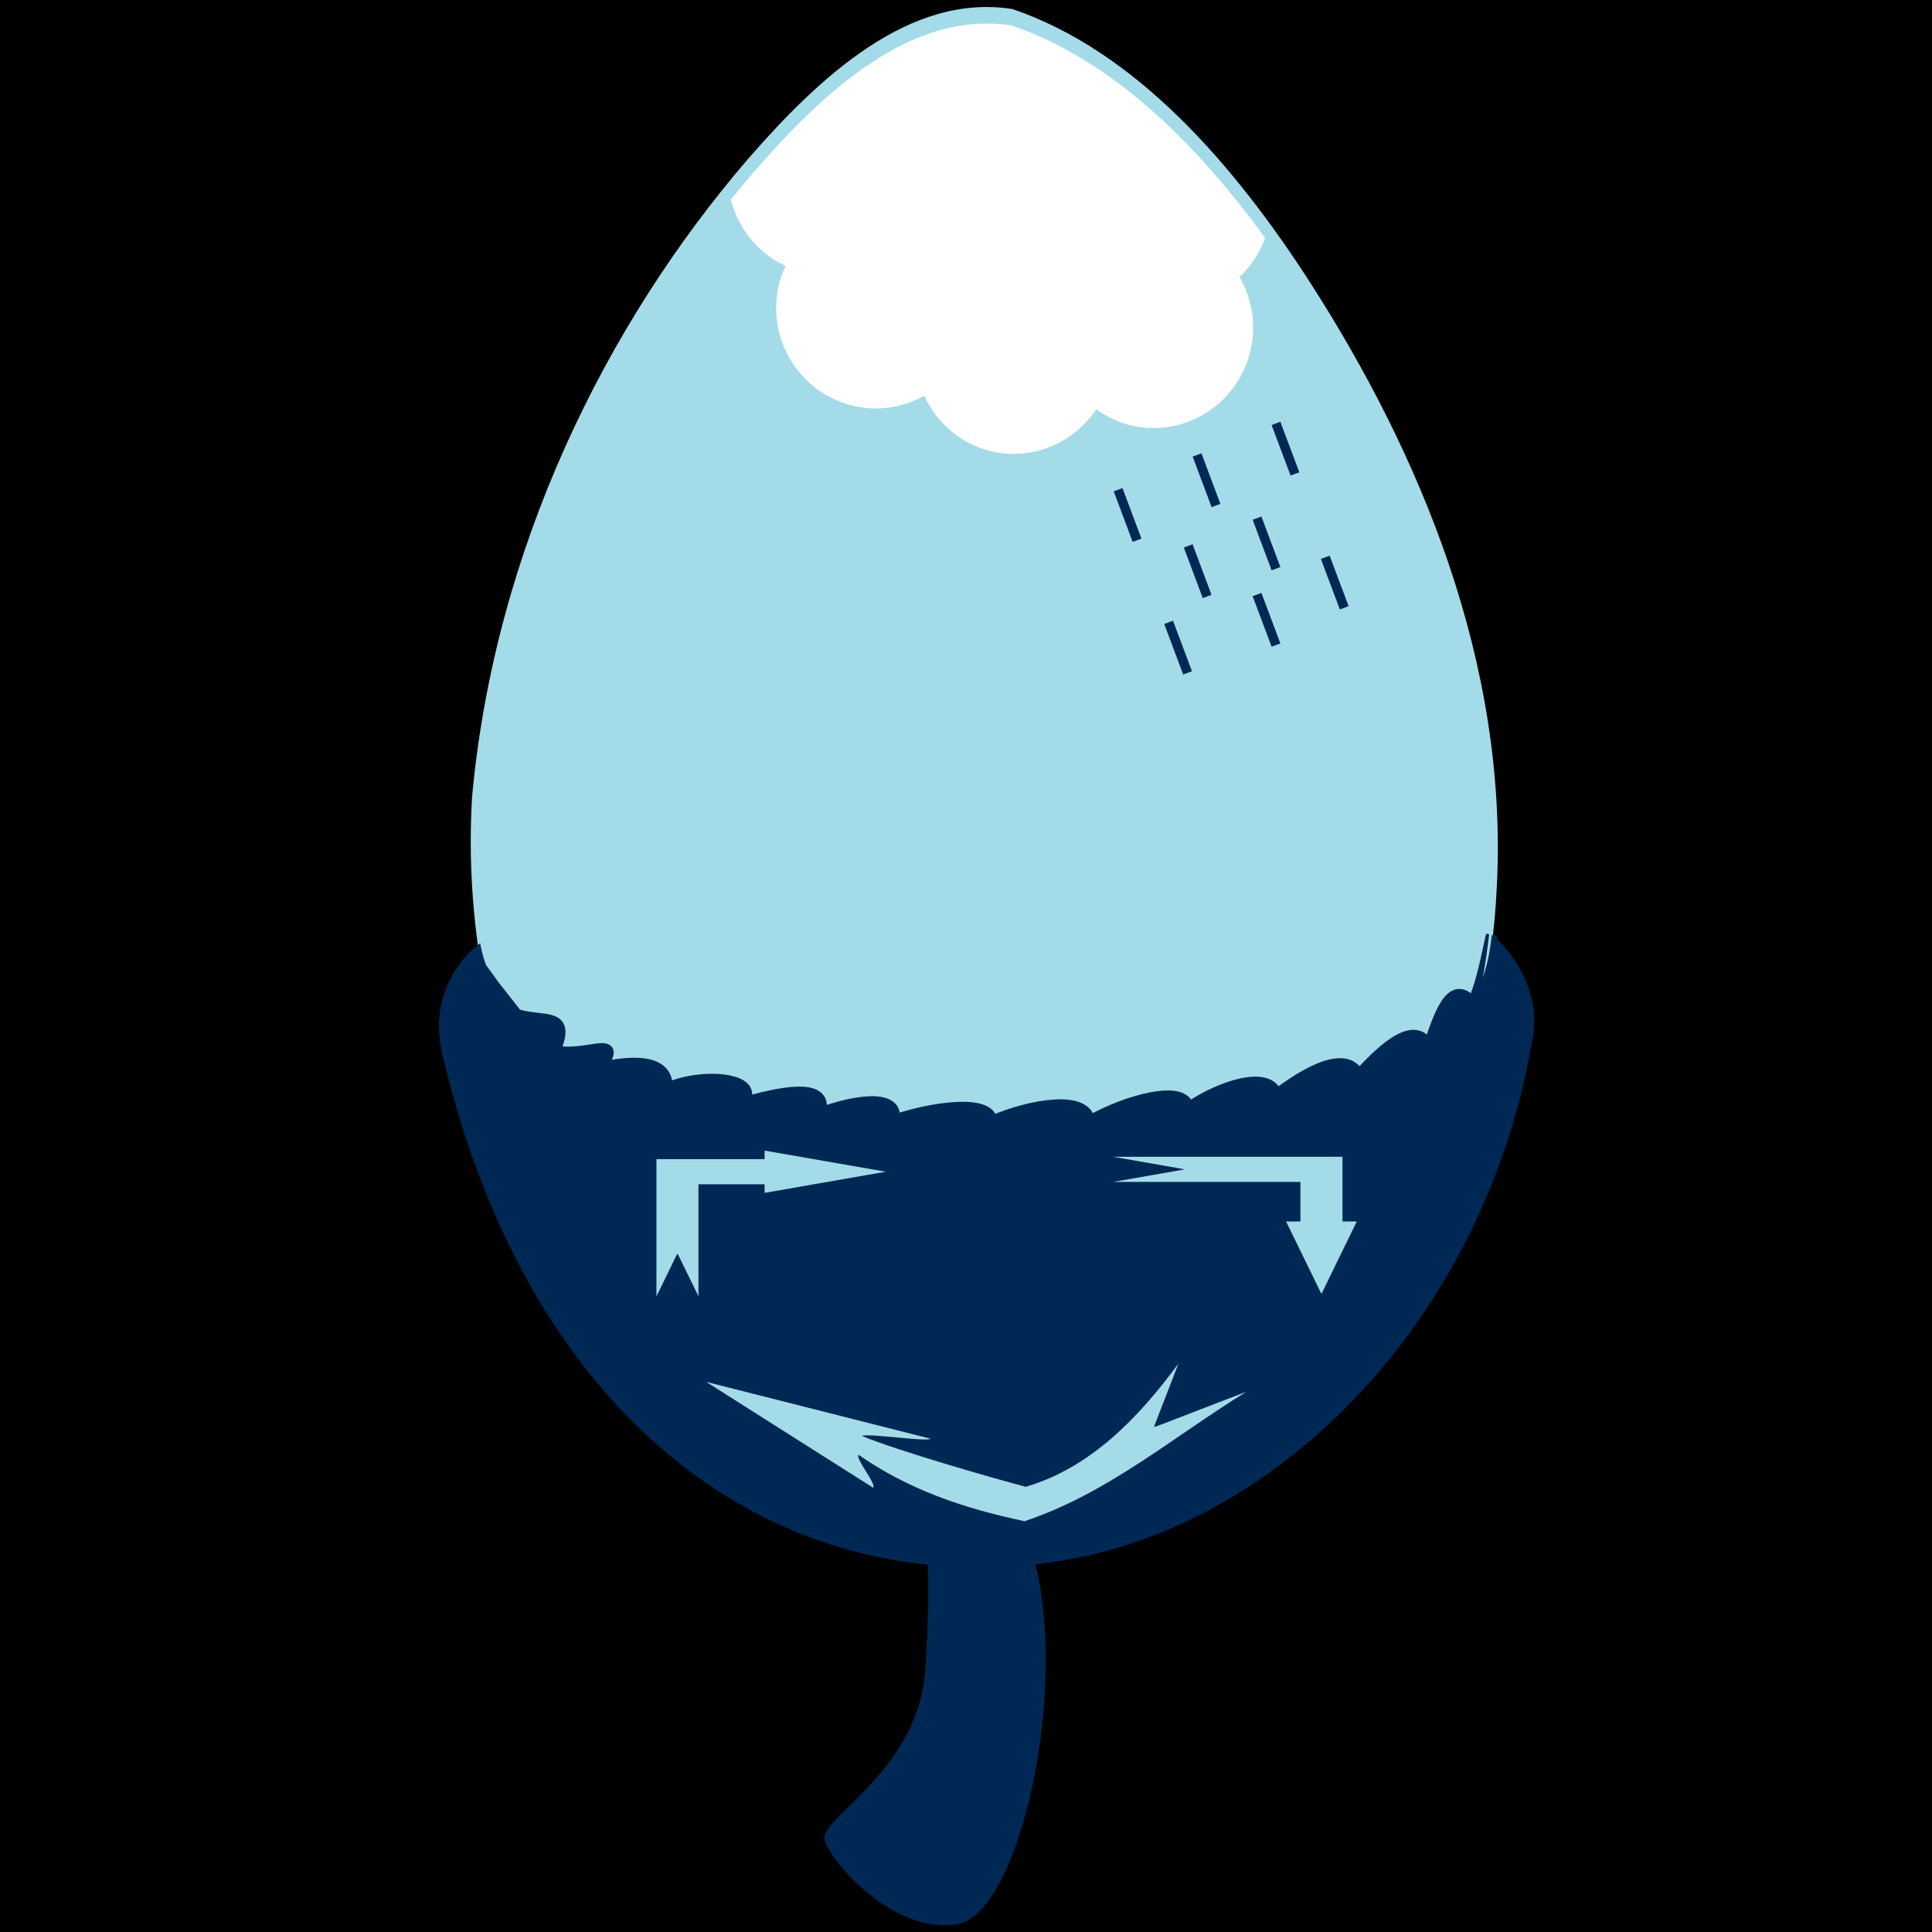
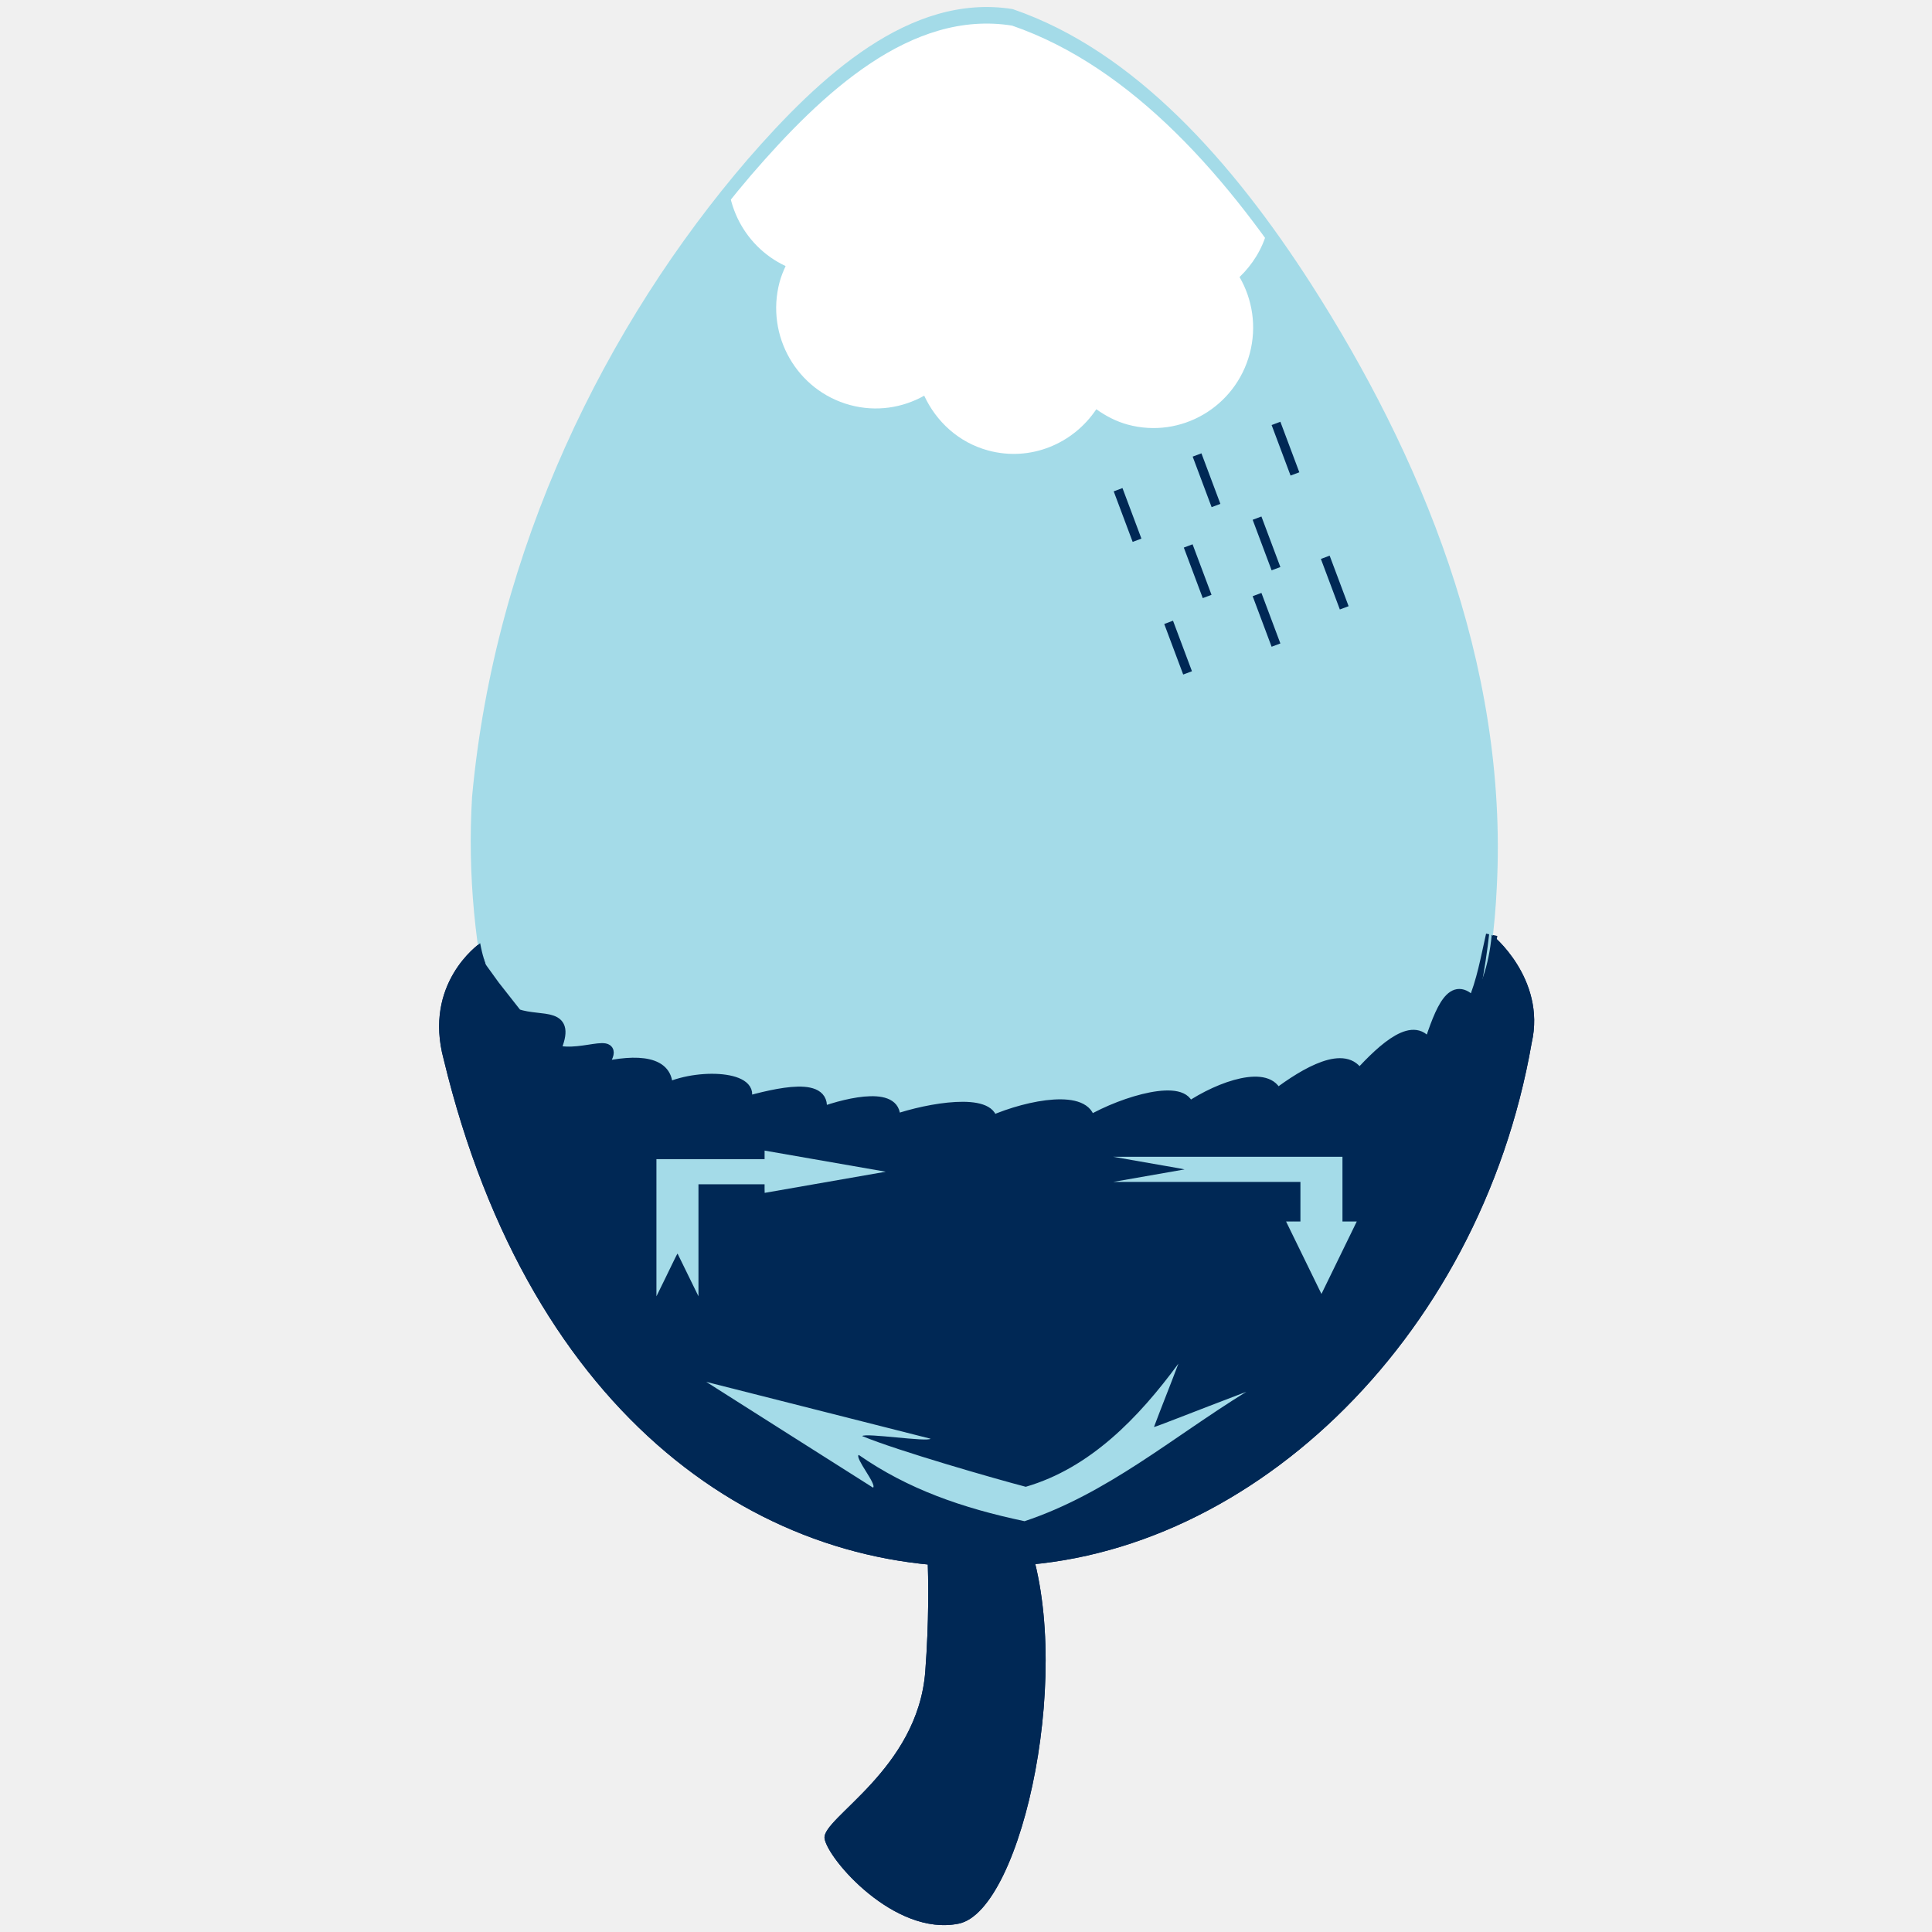
<svg xmlns="http://www.w3.org/2000/svg" width="115.615mm" height="115.615mm" viewBox="0 0 115.615 115.615" version="1.1" id="svg8">
  <defs id="defs2">
    <clipPath clipPathUnits="userSpaceOnUse" id="clipPath1161">
      <path d="m 10.42,87.424 c 1.529,2.346 3.957,3.839 6.325,4.177 0.038,1.376 0.48,2.849 1.386,4.24 2.333,3.579 6.76,5.24 9.878,3.707 0.229,-0.113 0.416,-0.269 0.618,-0.409 2.444,2.879 6.302,4.115 9.114,2.732 2.787,-1.371 3.576,-4.832 2.049,-8.108 0.353,-0.092 0.704,-0.2 1.032,-0.361 3.117,-1.533 3.748,-5.683 1.415,-9.262 -1.142,-1.753 -2.785,-3.037 -4.531,-3.719 0.457,-1.796 0.116,-3.95 -1.182,-5.942 -1.852,-2.842 -5.018,-4.44 -7.806,-4.223 -0.231,-0.811 -0.57,-1.63 -1.084,-2.42 -2.333,-3.579 -6.755,-5.232 -9.872,-3.699 -1.568,0.771 -2.504,2.201 -2.755,3.889 -1.245,-0.178 -2.478,-0.059 -3.552,0.47 -3.117,1.533 -3.748,5.683 -1.416,9.262 0.246,0.377 0.52,0.725 0.808,1.058 -2.226,1.858 -2.484,5.453 -0.428,8.609 z" id="path1163" style="fill:#ffffff;fill-opacity:1;stroke:#000000;stroke-width:1.964;stroke-linecap:butt;stroke-linejoin:round;stroke-miterlimit:4;stroke-dasharray:none;stroke-dashoffset:0;stroke-opacity:1" />
    </clipPath>
  </defs>
  <g id="layer7" style="display:inline" transform="translate(26.27653,-0.1768269)">
-     <rect style="display:inline;fill:#000000;fill-opacity:1;stroke:none;stroke-width:0.385;stroke-miterlimit:4;stroke-dasharray:none;stroke-opacity:1" id="rect1162" width="115.615" height="115.615" x="-26.277" y="0.177" />
+     <rect style="display:inline;fill:none;fill-opacity:1;stroke:none;stroke-width:0.385;stroke-miterlimit:4;stroke-dasharray:none;stroke-opacity:1" id="rect1162" width="115.615" height="115.615" x="-26.277" y="0.177" />
  </g>
  <g id="layer4" style="display:inline" transform="translate(-42.96393,-156.9223)">
    <g id="layer5" style="display:inline">
      <g id="g44-4" transform="matrix(-0.5421123,0.6890399,-0.5421123,-0.6890399,162.2751,209.189)" style="display:inline">
        <path id="path3270-2" stroke-miterlimit="4" stroke-linejoin="round" stroke-linecap="round" stroke-width="5.67" stroke="#000000" fill-rule="nonzero" fill="#502d16" d="" />
        <path id="path3272-6" stroke-miterlimit="4" stroke-linejoin="round" stroke-linecap="round" stroke-width="5.67" stroke="#000000" fill-rule="nonzero" fill="#502d16" d="" />
        <path id="path3274-01" stroke-miterlimit="4" stroke-linejoin="round" stroke-linecap="round" stroke-width="5.67" stroke="#000000" fill-rule="nonzero" fill="#502d16" d="" />
        <path d="M 81.636,28.487 C 67.698,14.543 42.883,13.828 28.127,26.945 17.733,36.048 13.59,50.039 12.234,63.289 11.273,72.845 11.843,83.087 16.745,91.601 21.66,97.922 30.229,99.256 37.752,99.632 52.74,100.301 68.581,96.685 80.569,87.195 95.007,74.804 98.369,51.731 87.769,35.924 86.042,33.219 83.952,30.73 81.636,28.487 Z" id="path2383-7" stroke-miterlimit="4" stroke-linejoin="round" stroke-linecap="round" stroke-width="0" stroke="#000000" fill-rule="nonzero" fill="#bf5f00" style="fill:#a4dbe8;fill-opacity:1" />
        <path d="M 82.009,24.98 C 84.755,16.447 98.626,8.549 102.736,11.524 c 4.109,2.975 4.427,10.058 3.7,11.105 -0.726,1.047 -8.14,-2.168 -12.819,1.699 -4.678,3.867 -7.018,7.168 -7.018,7.168 l -4.59,-6.516 z" id="path3239-1" stroke-miterlimit="4" stroke-width="0" stroke="#000000" fill-rule="evenodd" fill="#502d16" style="fill:#002855;fill-opacity:1;stroke:#002855;stroke-opacity:1" />
        <path d="M 85.201,25.027 C 71.516,11.477 48.823,7.971 32.862,18.145 c -3.612,1.986 -2.513,6.978 -2.482,6.895 6.032,-4.766 12.281,0.481 20.497,6.375 10.05,7.208 21.096,18.263 29.206,29.016 5.676,7.525 9.741,14.914 6.488,20.079 0.167,0.052 4.894,1.384 7.05,-3.016 10.881,-20.516 4.73,-40.218 -8.421,-52.468 z" id="path3201-2" stroke-miterlimit="4" stroke-linejoin="round" stroke-linecap="round" stroke-width="0" stroke="#000000" fill-rule="nonzero" fill="#502d16" style="fill:#002855;fill-opacity:1;stroke:none;stroke-opacity:1" />
      </g>
    </g>
    <g id="layer6">
      <path style="display:inline;fill:#002855;fill-opacity:1;stroke:#002855;stroke-width:0.689px;stroke-linecap:butt;stroke-linejoin:miter;stroke-opacity:1" d="m 73.344,225.449 -1.575,-10.581 0.756,1.047 1.354,1.723 c 1.54,0.52 3.301,-0.208 2.277,2.154 1.767,0.509 4.251,-1.09 2.708,1.046 2.261,-0.527 4.118,-0.391 4.001,1.231 2.155,-0.967 5.673,-0.625 4.554,0.862 2.045,-0.571 5.2,-1.336 4.616,0.615 1.849,-0.679 4.737,-1.275 4.431,0.431 2.172,-0.756 5.77,-1.308 5.847,0.061 2.302,-1.006 5.682,-1.588 5.847,0 2.11,-1.224 5.745,-2.262 5.909,-0.8 1.98,-1.344 4.824,-2.256 5.293,-0.8 1.737,-1.313 4.142,-2.715 4.924,-1.169 1.514,-1.663 3.371,-3.332 4.185,-1.723 0.735,-2.244 1.425,-4.011 2.647,-2.585 0.56,-1.309 0.799,-2.711 1.112,-4.092 l -2.514,13.458 z" id="path1079" />
      <g id="g1115" transform="matrix(-0.5376994,0.6890399,-0.5376994,-0.6890399,161.7879,210.0333)" style="display:inline;fill:#ffffff;stroke:#ffffff" clip-path="url(#clipPath1161)">
        <path id="path1101" stroke-miterlimit="4" stroke-linejoin="round" stroke-linecap="round" stroke-width="5.67" stroke="#000000" fill-rule="nonzero" fill="#502d16" d="" style="fill:#ffffff;stroke:#ffffff" />
        <path id="path1103" stroke-miterlimit="4" stroke-linejoin="round" stroke-linecap="round" stroke-width="5.67" stroke="#000000" fill-rule="nonzero" fill="#502d16" d="" style="fill:#ffffff;stroke:#ffffff" />
        <path id="path1105" stroke-miterlimit="4" stroke-linejoin="round" stroke-linecap="round" stroke-width="5.67" stroke="#000000" fill-rule="nonzero" fill="#502d16" d="" style="fill:#ffffff;stroke:#ffffff" />
        <path d="M 81.636,28.487 C 67.698,14.543 42.883,13.828 28.127,26.945 c -5.197,4.551 -8.831,10.325 -11.335,16.616 -1.252,3.146 -2.222,6.422 -2.964,9.739 -0.741,3.317 -1.255,6.676 -1.594,9.988 -0.961,9.556 -0.391,19.798 4.511,28.312 4.915,6.322 13.485,7.655 21.007,8.031 7.494,0.334 15.202,-0.403 22.534,-2.409 7.332,-2.007 14.289,-5.283 20.283,-10.028 C 95.007,74.804 98.369,51.731 87.769,35.924 86.042,33.219 83.952,30.73 81.636,28.487 Z" id="path1107" stroke-miterlimit="4" stroke-linejoin="round" stroke-linecap="round" stroke-width="0" stroke="#000000" fill-rule="nonzero" fill="#bf5f00" style="fill:#ffffff;fill-opacity:1;stroke:#ffffff" />
      </g>
      <g id="g1179" transform="matrix(-0.5421123,0.6890399,-0.5421123,-0.6890399,162.2751,209.189)" style="display:inline">
        <path id="path1165" stroke-miterlimit="4" stroke-linejoin="round" stroke-linecap="round" stroke-width="5.67" stroke="#000000" fill-rule="nonzero" fill="#502d16" d="" />
        <path id="path1167" stroke-miterlimit="4" stroke-linejoin="round" stroke-linecap="round" stroke-width="5.67" stroke="#000000" fill-rule="nonzero" fill="#502d16" d="" />
        <path id="path1169" stroke-miterlimit="4" stroke-linejoin="round" stroke-linecap="round" stroke-width="5.67" stroke="#000000" fill-rule="nonzero" fill="#502d16" d="" />
        <path d="M 81.636,28.487 C 67.698,14.543 42.883,13.828 28.127,26.945 17.733,36.048 13.59,50.039 12.234,63.289 11.273,72.845 11.843,83.087 16.745,91.601 21.66,97.922 30.229,99.256 37.752,99.632 52.74,100.301 68.581,96.685 80.569,87.195 95.007,74.804 98.369,51.731 87.769,35.924 86.042,33.219 83.952,30.73 81.636,28.487 Z" id="path1171" stroke-miterlimit="4" stroke-linejoin="round" stroke-linecap="round" stroke-width="0" stroke="#000000" fill-rule="nonzero" fill="#bf5f00" style="fill:none;fill-opacity:1;stroke:#a4dbe8;stroke-width:0.301;stroke-miterlimit:4;stroke-dasharray:none;stroke-opacity:1" />
        <path d="M 82.009,24.98 C 84.755,16.447 98.626,8.549 102.736,11.524 c 4.109,2.975 4.427,10.058 3.7,11.105 -0.726,1.047 -8.14,-2.168 -12.819,1.699 -4.678,3.867 -7.018,7.168 -7.018,7.168 l -4.59,-6.516 z" id="path1173" stroke-miterlimit="4" stroke-width="0" stroke="#000000" fill-rule="evenodd" fill="#502d16" style="fill:#002855;fill-opacity:1;stroke:#002855;stroke-opacity:1" />
        <path d="M 85.201,25.027 C 71.516,11.477 48.823,7.971 32.862,18.145 c -3.612,1.986 -2.513,6.978 -2.482,6.895 6.032,-4.766 12.281,0.481 20.497,6.375 10.05,7.208 21.096,18.263 29.206,29.016 5.676,7.525 9.741,14.914 6.488,20.079 0.167,0.052 4.894,1.384 7.05,-3.016 10.881,-20.516 4.73,-40.218 -8.421,-52.468 z" id="path1175" stroke-miterlimit="4" stroke-linejoin="round" stroke-linecap="round" stroke-width="0" stroke="#000000" fill-rule="nonzero" fill="#502d16" style="fill:#002855;fill-opacity:1;stroke:none;stroke-opacity:1" />
      </g>
    </g>
    <path style="fill:none;stroke:#002855;stroke-width:0.56;stroke-linecap:butt;stroke-linejoin:miter;stroke-miterlimit:4;stroke-dasharray:none;stroke-opacity:1" d="m 109.873,186.228 1.134,3.024" id="path62" />
    <path style="display:inline;fill:none;stroke:#002855;stroke-width:0.56;stroke-linecap:butt;stroke-linejoin:miter;stroke-miterlimit:4;stroke-dasharray:none;stroke-opacity:1" d="m 114.598,184.149 1.134,3.024" id="path62-0" />
    <path style="display:inline;fill:none;stroke:#002855;stroke-width:0.56;stroke-linecap:butt;stroke-linejoin:miter;stroke-miterlimit:4;stroke-dasharray:none;stroke-opacity:1" d="m 114.068,189.592 1.134,3.024" id="path62-8" />
    <path style="display:inline;fill:none;stroke:#002855;stroke-width:0.56;stroke-linecap:butt;stroke-linejoin:miter;stroke-miterlimit:4;stroke-dasharray:none;stroke-opacity:1" d="m 119.322,182.259 1.134,3.024" id="path62-3" />
    <path style="display:inline;fill:none;stroke:#002855;stroke-width:0.56;stroke-linecap:butt;stroke-linejoin:miter;stroke-miterlimit:4;stroke-dasharray:none;stroke-opacity:1" d="m 118.188,187.929 1.134,3.024" id="path62-4" />
    <path style="display:inline;fill:none;stroke:#002855;stroke-width:0.56;stroke-linecap:butt;stroke-linejoin:miter;stroke-miterlimit:4;stroke-dasharray:none;stroke-opacity:1" d="m 112.897,194.165 1.134,3.024" id="path62-31" />
    <path style="display:inline;fill:none;stroke:#002855;stroke-width:0.56;stroke-linecap:butt;stroke-linejoin:miter;stroke-miterlimit:4;stroke-dasharray:none;stroke-opacity:1" d="m 118.188,192.502 1.134,3.024" id="path62-80" />
    <path style="display:inline;fill:none;stroke:#002855;stroke-width:0.56;stroke-linecap:butt;stroke-linejoin:miter;stroke-miterlimit:4;stroke-dasharray:none;stroke-opacity:1" d="m 122.271,190.272 1.134,3.024" id="path62-6" />
  </g>
  <g id="layer1" style="display:inline" transform="translate(26.27653,-0.1768269)">
    <g id="g1099" transform="matrix(0.01822416,0,0,0.01090072,19.96832,69.9432)" style="fill:#a4dbe8;fill-opacity:1">
      <g id="g1085" style="fill:#a4dbe8;fill-opacity:1">
        <path d="m -26.854,-83.727 c -0.193,15.644 0,31.306 -0.064,46.95 -118.368,0.009 -236.744,0.019 -355.129,0.028 -0.003,251.005 -0.007,502.031 -0.01,753.021 43.008,-144.882 65.876,-228.436 69.362,-234.59 23.078,77.486 45.6,156.91 68.66,234.396 0.004,-204.921 0.008,-409.842 0.012,-614.804 72.353,0.008 144.727,0.017 217.105,0.025 0.193,15.699 -0.323,31.399 0.258,47.08 132.618,-38.73 265.285,-77.475 397.634,-116.128 -132.631,-38.645 -264.745,-77.459 -397.828,-115.978 z" id="path1083" style="fill:#a4dbe8;fill-opacity:1" />
      </g>
      <g id="g1089" style="fill:#a4dbe8;fill-opacity:1" />
      <g id="g1093" style="fill:#a4dbe8;fill-opacity:1">
        <path d="m 329.249,1766.683 c 13.066,-17.872 -60.031,-161.892 -47.173,-179.908 162.59,189.213 340.547,291.888 544.645,364.095 272.046,-151.526 484.7,-459.233 728.215,-710.431 -187.554,119.239 -292.591,190.177 -303.238,193.379 25.914,-115.5 54.306,-232.617 80.252,-348.096 -130.772,297.619 -290.083,573.553 -501.258,676.176 -97.209,-42.377 -420.305,-197.163 -537.149,-278.424 12.486,-18.37 212.784,33.406 224.63,14.623 -245.681,-104.094 -491.454,-208.227 -736.638,-312.108 182.617,193.574 364.265,386.762 547.718,580.697 z" id="path1091" style="fill:#a4dbe8;fill-opacity:1;stroke-width:1.668" />
      </g>
      <g id="g1097" style="fill:#a4dbe8;fill-opacity:1">
        <path d="m 1917.628,305.442 c -15.644,-0.193 -31.306,0 -46.95,-0.064 -0.01,-118.368 -0.019,-236.744 -0.028,-355.129 -251.005,-0.003 -502.031,-0.007 -753.021,-0.01 144.882,43.008 228.436,65.876 234.59,69.362 -77.486,23.078 -156.91,45.6 -234.396,68.66 204.921,0.004 409.842,0.008 614.804,0.012 -0.01,72.353 -0.017,144.727 -0.025,217.105 -15.699,0.194 -31.399,-0.323 -47.08,0.258 38.73,132.618 77.475,265.285 116.128,397.634 38.646,-132.631 77.46,-264.745 115.978,-397.828 z" id="path1095" style="fill:#a4dbe8;fill-opacity:1" />
      </g>
    </g>
  </g>
  <g id="layer3" style="display:none" transform="translate(-42.96393,-156.9223)" />
  <g id="layer2" style="display:none" transform="translate(-42.96393,-156.9223)" />
</svg>
